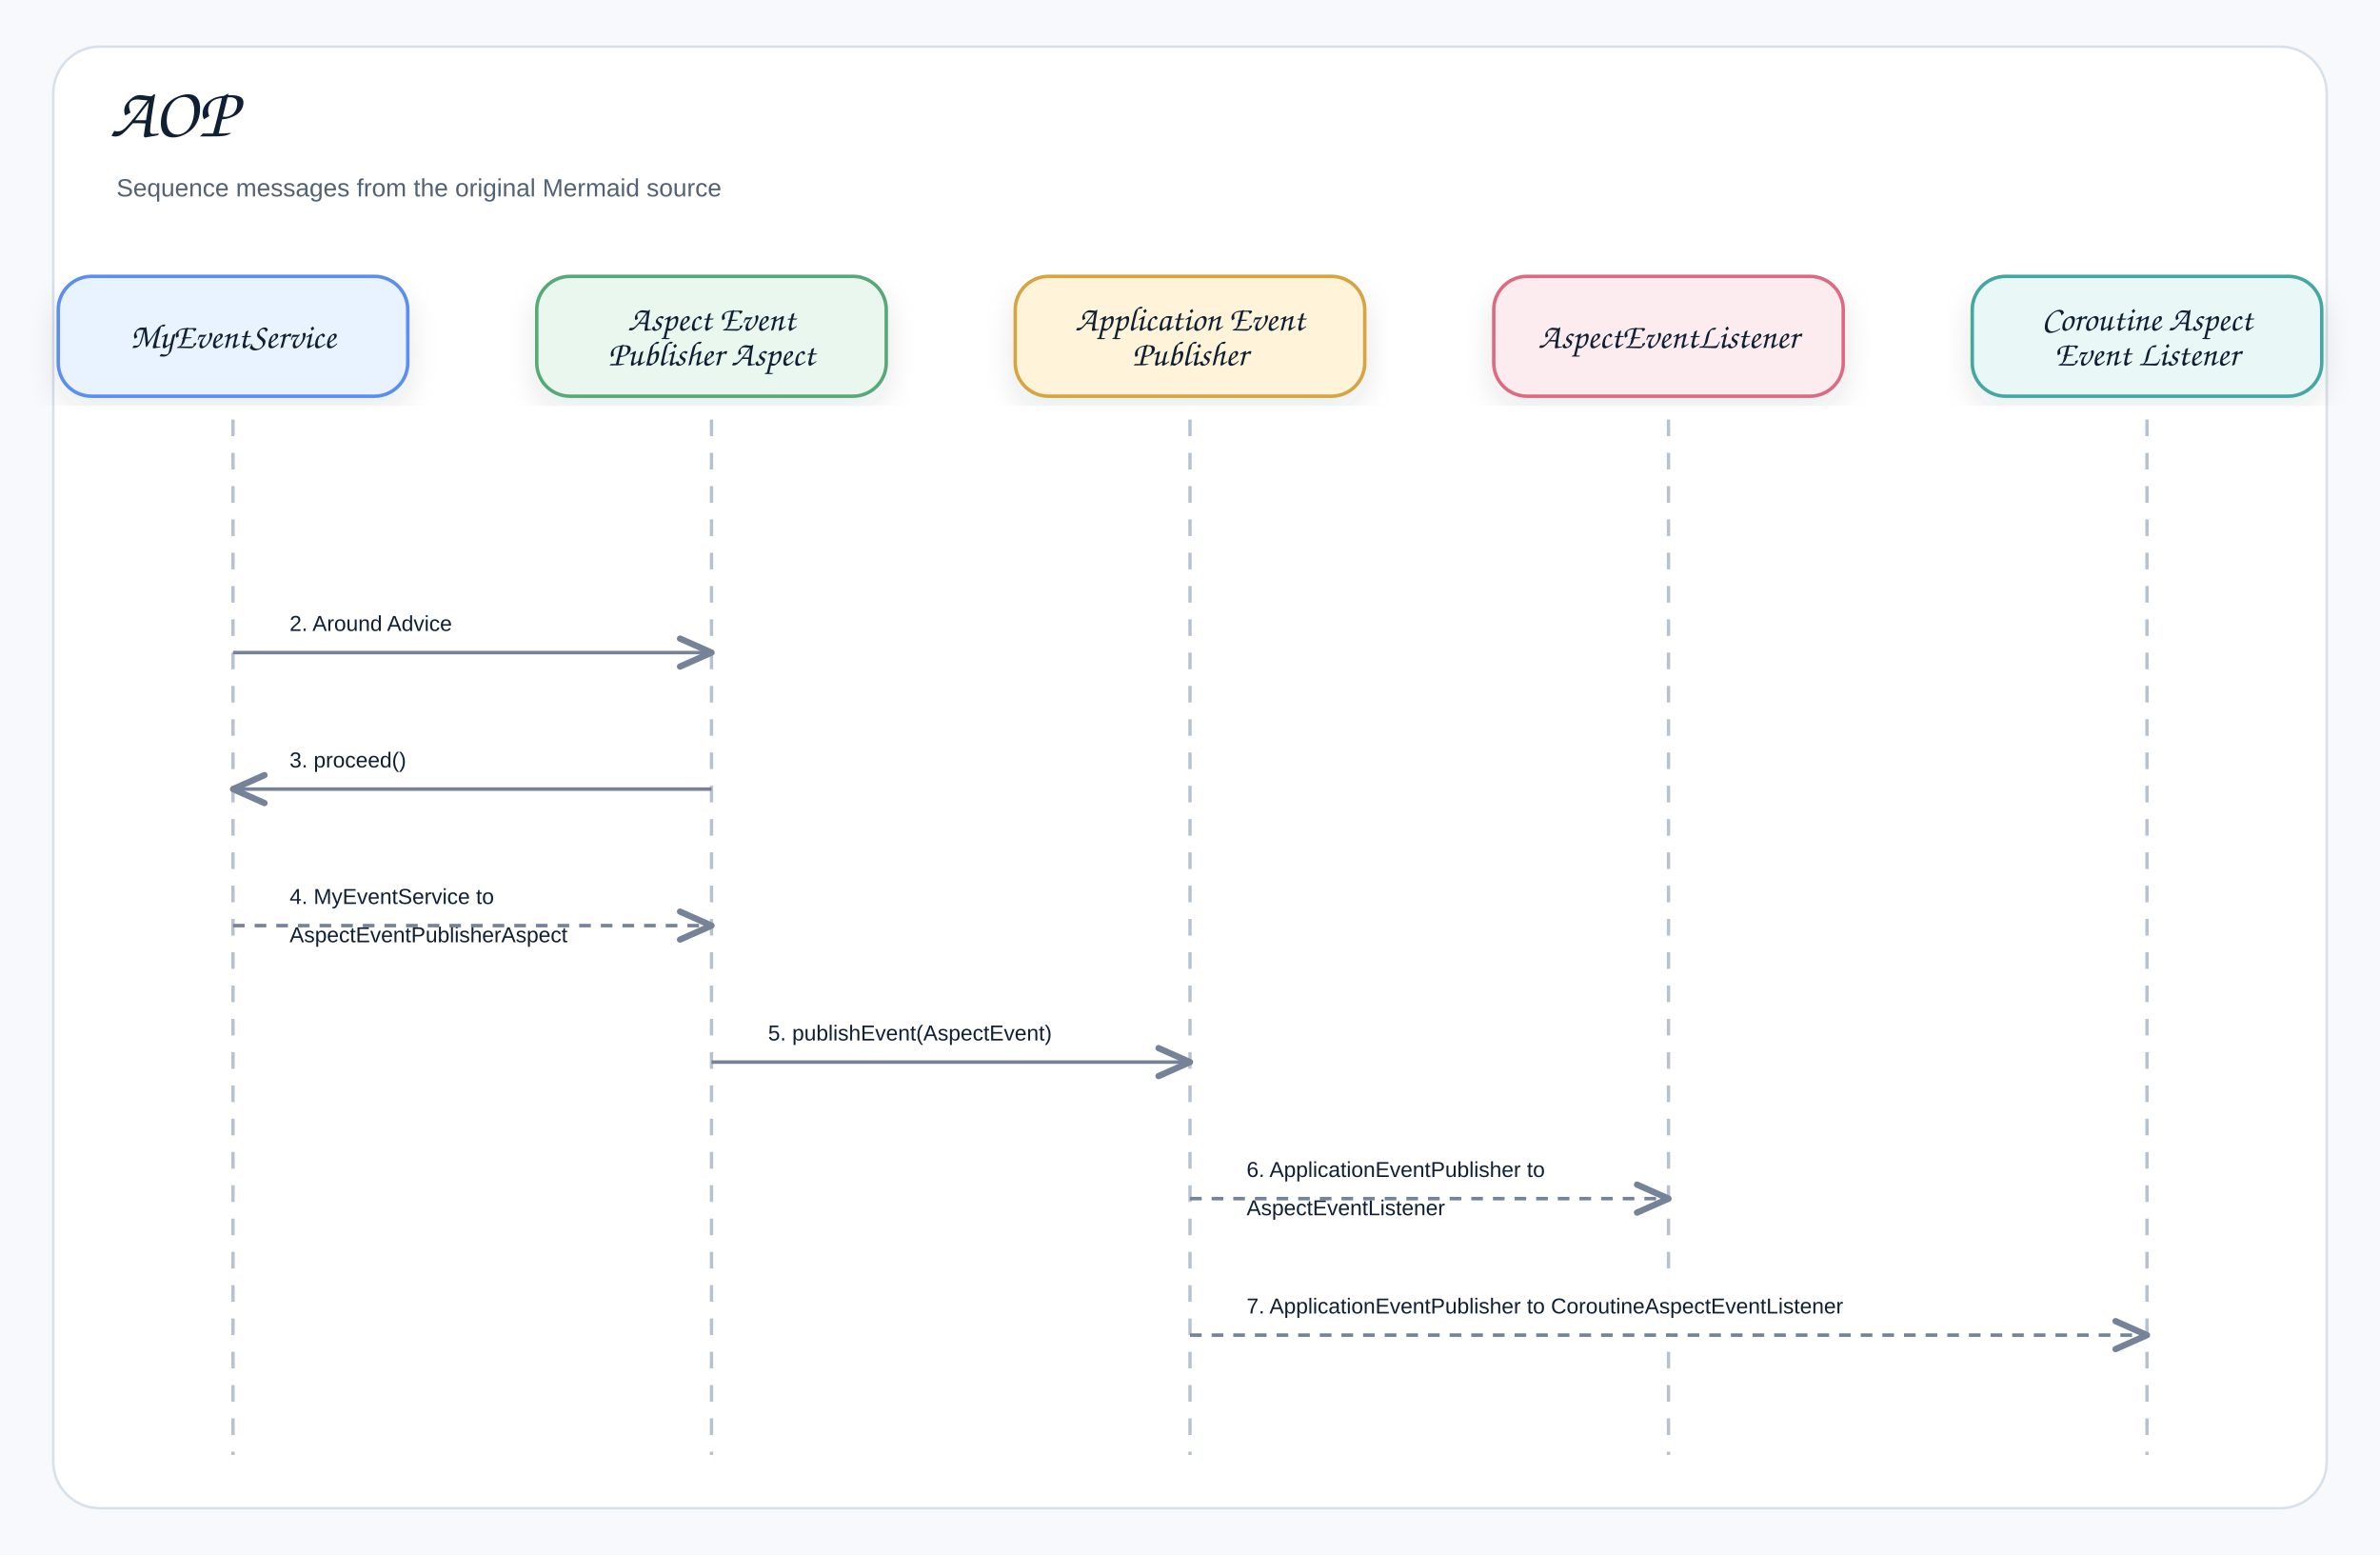
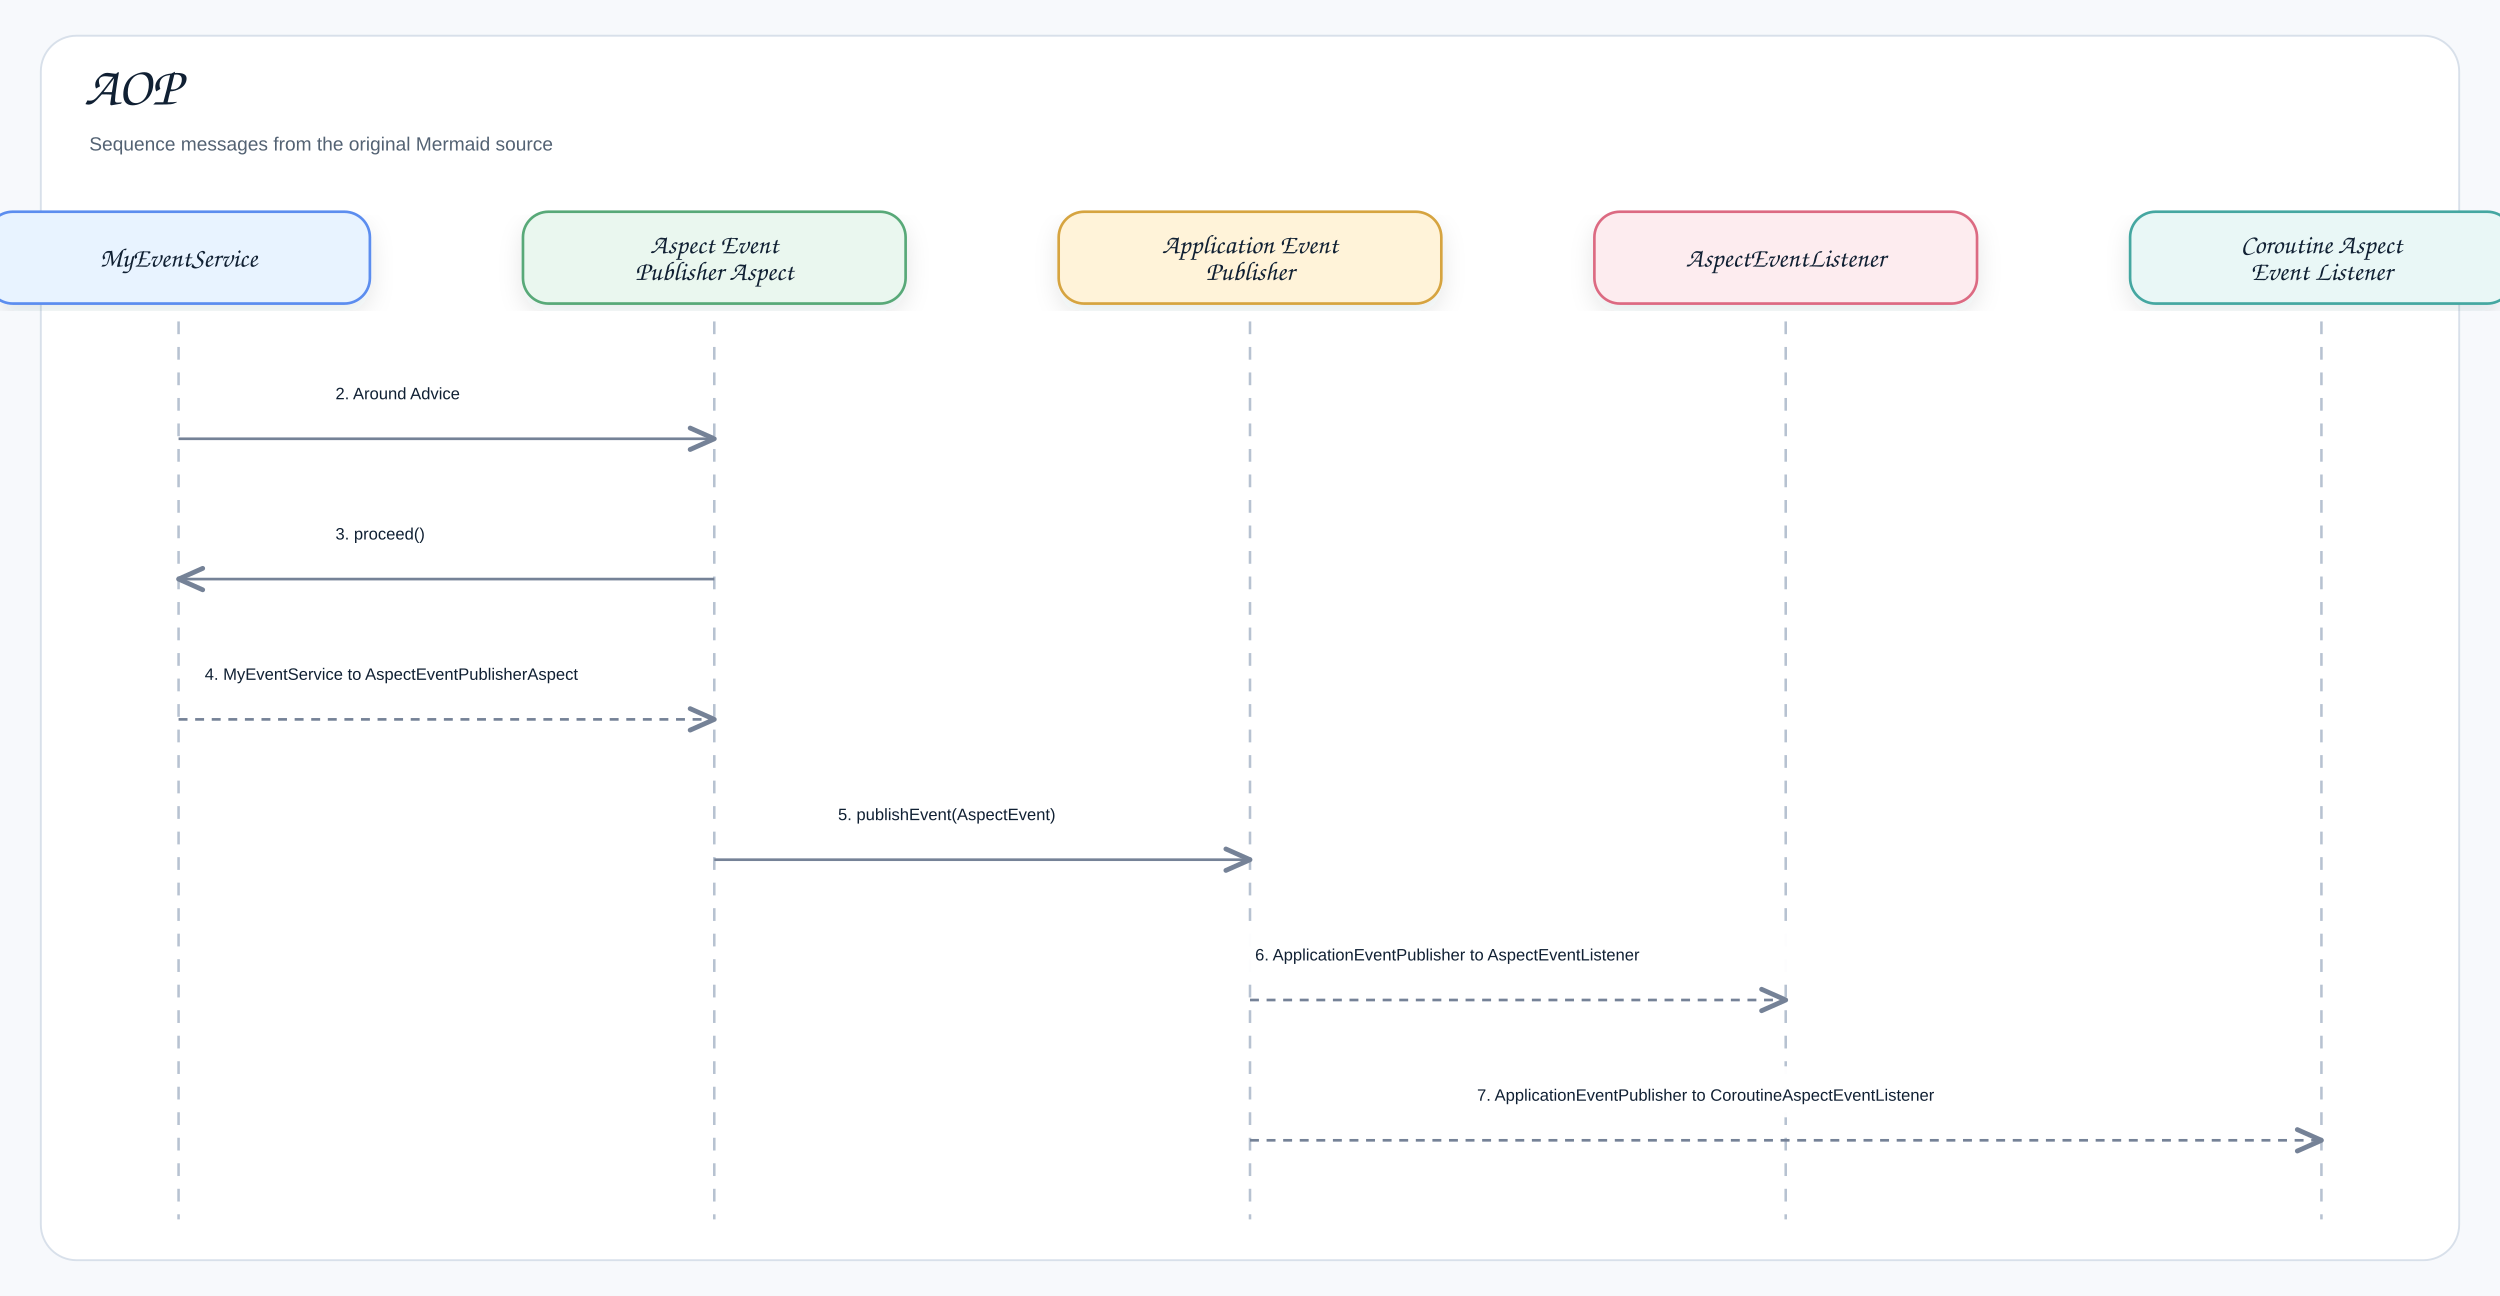
- <svg xmlns="http://www.w3.org/2000/svg" width="1430" height="934" viewBox="0 0 1430 934" role="img" aria-label="AOP">
+ <svg xmlns="http://www.w3.org/2000/svg" width="1960" height="1016" viewBox="0 0 1960 1016" role="img" aria-label="AOP">
  <defs>
    <filter id="shadow" x="-8%" y="-8%" width="116%" height="116%">
      <feDropShadow dx="0" dy="8" stdDeviation="9" flood-color="#1f2937" flood-opacity="0.10" />
    </filter>
    <marker id="openArrow" markerWidth="12" markerHeight="10" refX="10" refY="5" orient="auto" markerUnits="strokeWidth">
      <path d="M 1 1 L 10 5 L 1 9" fill="none" stroke="#758297" stroke-width="1.8" stroke-linecap="round" stroke-linejoin="round" />
    </marker>
    <marker id="inherit" markerWidth="14" markerHeight="12" refX="12" refY="6" orient="auto" markerUnits="strokeWidth">
      <path d="M 0 1 L 12 6 L 0 11 Z" fill="#ffffff" stroke="#758297" stroke-width="1.8" />
    </marker>
    <style>
    .canvas{fill:#f7f9fc}.frame{fill:#fff;stroke:#d8e0ea;stroke-width:1.5}
    .title{font-family:"Architects Daughter","Comic Sans MS","Comic Sans",cursive;font-size:43px;font-weight:400;fill:#102033}
    .subtitle{font-family:"Comic Sans MS","Comic Sans","Comic Neue",Arial,sans-serif;font-size:15px;font-weight:400;fill:#536273}
    .label{font-family:"Architects Daughter","Comic Sans MS","Comic Sans",cursive;font-size:25px;font-weight:400;fill:#102033}
    .smallLabel{font-family:"Architects Daughter","Comic Sans MS","Comic Sans",cursive;font-size:21px;font-weight:400;fill:#102033}
    .mono{font-family:"Comic Sans MS","Comic Sans","Comic Neue",Arial,sans-serif;font-size:12px;font-weight:400;fill:#102033}
    .small{font-family:"Comic Sans MS","Comic Sans","Comic Neue",Arial,sans-serif;font-size:12px;font-weight:400;fill:#536273}
    .strong{font-family:"Comic Sans MS","Comic Sans","Comic Neue",Arial,sans-serif;font-size:13px;font-weight:400;fill:#102033}
    .card{stroke-width:2.1;filter:url(#shadow)}.compartment{stroke-width:1.5;fill:none}
    .line{stroke:#758297;stroke-width:2.1;fill:none;marker-end:url(#openArrow)}
    .plainLine{stroke:#758297;stroke-width:2.1;fill:none}
    .dashed{stroke:#758297;stroke-width:2.1;stroke-dasharray:7 6;fill:none;marker-end:url(#openArrow)}
    .inheritLine{stroke:#758297;stroke-width:2.2;fill:none;marker-end:url(#inherit)}
    .implLine{stroke:#758297;stroke-width:2.2;stroke-dasharray:8 7;fill:none;marker-end:url(#inherit)}
  </style>
  </defs>
-   <rect class="canvas" width="1430" height="934" />
-   <rect class="frame" x="32" y="28" width="1366" height="878" rx="28" />
+   <rect class="canvas" width="1960" height="1016" />
+   <rect class="frame" x="32" y="28" width="1896" height="960" rx="28" />
  <text class="title" x="66" y="82">AOP</text>
  <text class="subtitle" x="70" y="118">Sequence messages from the original Mermaid source</text>
-   <rect class="card" x="35" y="166" width="210" height="72" rx="20" fill="#E8F3FF" stroke="#5B8DEF" />
+   <rect class="card" x="-10" y="166" width="300" height="72" rx="20" fill="#E8F3FF" stroke="#5B8DEF" />
  <text class="smallLabel" x="140" y="209" text-anchor="middle">MyEventService</text>
-   <line x1="140" y1="252" x2="140" y2="874" stroke="#b7c2d1" stroke-width="2" stroke-dasharray="10 10" />
-   <rect class="card" x="322.5" y="166" width="210" height="72" rx="20" fill="#EAF7EF" stroke="#58A978" />
-   <text class="smallLabel" x="427.5" y="198.5" text-anchor="middle">Aspect Event</text>
-   <text class="smallLabel" x="427.5" y="219.5" text-anchor="middle">Publisher Aspect</text>
-   <line x1="427.5" y1="252" x2="427.5" y2="874" stroke="#b7c2d1" stroke-width="2" stroke-dasharray="10 10" />
-   <rect class="card" x="610" y="166" width="210" height="72" rx="20" fill="#FFF3D9" stroke="#D6A441" />
-   <text class="smallLabel" x="715" y="198.5" text-anchor="middle">Application Event</text>
-   <text class="smallLabel" x="715" y="219.5" text-anchor="middle">Publisher</text>
-   <line x1="715" y1="252" x2="715" y2="874" stroke="#b7c2d1" stroke-width="2" stroke-dasharray="10 10" />
-   <rect class="card" x="897.5" y="166" width="210" height="72" rx="20" fill="#FDECEF" stroke="#DC6B82" />
-   <text class="smallLabel" x="1002.5" y="209" text-anchor="middle">AspectEventListener</text>
-   <line x1="1002.5" y1="252" x2="1002.5" y2="874" stroke="#b7c2d1" stroke-width="2" stroke-dasharray="10 10" />
-   <rect class="card" x="1185" y="166" width="210" height="72" rx="20" fill="#E9F7F6" stroke="#45A7A1" />
-   <text class="smallLabel" x="1290" y="198.5" text-anchor="middle">Coroutine Aspect</text>
-   <text class="smallLabel" x="1290" y="219.5" text-anchor="middle">Event Listener</text>
-   <line x1="1290" y1="252" x2="1290" y2="874" stroke="#b7c2d1" stroke-width="2" stroke-dasharray="10 10" />
-   <rect x="158" y="352" width="251.5" height="39" rx="12" fill="#ffffff" opacity="0.97" />
-   <text class="strong" x="174" y="379" text-anchor="start">2. Around Advice</text>
-   <path class="line" d="M140 392 L427.5 392" />
-   <rect x="158" y="434" width="251.5" height="39" rx="12" fill="#ffffff" opacity="0.97" />
-   <text class="strong" x="174" y="461" text-anchor="start">3. proceed()</text>
-   <path class="line" d="M427.5 474 L140 474" />
-   <rect x="158" y="516" width="251.5" height="62" rx="12" fill="#ffffff" opacity="0.97" />
-   <text class="strong" x="174" y="543" text-anchor="start">4. MyEventService to</text>
-   <text class="strong" x="174" y="566" text-anchor="start">AspectEventPublisherAspect</text>
-   <path class="dashed" d="M140 556 L427.5 556" />
-   <rect x="445.5" y="598" width="251.5" height="39" rx="12" fill="#ffffff" opacity="0.97" />
-   <text class="strong" x="461.5" y="625" text-anchor="start">5. publishEvent(AspectEvent)</text>
-   <path class="line" d="M427.5 638 L715 638" />
-   <rect x="733" y="680" width="251.5" height="62" rx="12" fill="#ffffff" opacity="0.97" />
-   <text class="strong" x="749" y="707" text-anchor="start">6. ApplicationEventPublisher to</text>
-   <text class="strong" x="749" y="730" text-anchor="start">AspectEventListener</text>
-   <path class="dashed" d="M715 720 L1002.5 720" />
-   <rect x="733" y="762" width="539" height="39" rx="12" fill="#ffffff" opacity="0.97" />
-   <text class="strong" x="749" y="789" text-anchor="start">7. ApplicationEventPublisher to CoroutineAspectEventListener</text>
-   <path class="dashed" d="M715 802 L1290 802" />
+   <line class="lifeline" x1="140" y1="252" x2="140" y2="956" stroke="#b7c2d1" stroke-width="2" stroke-dasharray="10 10" />
+   <rect class="card" x="410" y="166" width="300" height="72" rx="20" fill="#EAF7EF" stroke="#58A978" />
+   <text class="smallLabel" x="560" y="198.5" text-anchor="middle">Aspect Event</text>
+   <text class="smallLabel" x="560" y="219.5" text-anchor="middle">Publisher Aspect</text>
+   <line class="lifeline" x1="560" y1="252" x2="560" y2="956" stroke="#b7c2d1" stroke-width="2" stroke-dasharray="10 10" />
+   <rect class="card" x="830" y="166" width="300" height="72" rx="20" fill="#FFF3D9" stroke="#D6A441" />
+   <text class="smallLabel" x="980" y="198.5" text-anchor="middle">Application Event</text>
+   <text class="smallLabel" x="980" y="219.5" text-anchor="middle">Publisher</text>
+   <line class="lifeline" x1="980" y1="252" x2="980" y2="956" stroke="#b7c2d1" stroke-width="2" stroke-dasharray="10 10" />
+   <rect class="card" x="1250" y="166" width="300" height="72" rx="20" fill="#FDECEF" stroke="#DC6B82" />
+   <text class="smallLabel" x="1400" y="209" text-anchor="middle">AspectEventListener</text>
+   <line class="lifeline" x1="1400" y1="252" x2="1400" y2="956" stroke="#b7c2d1" stroke-width="2" stroke-dasharray="10 10" />
+   <rect class="card" x="1670" y="166" width="300" height="72" rx="20" fill="#E9F7F6" stroke="#45A7A1" />
+   <text class="smallLabel" x="1820" y="198.5" text-anchor="middle">Coroutine Aspect</text>
+   <text class="smallLabel" x="1820" y="219.5" text-anchor="middle">Event Listener</text>
+   <line class="lifeline" x1="1820" y1="252" x2="1820" y2="956" stroke="#b7c2d1" stroke-width="2" stroke-dasharray="10 10" />
+   <rect x="245" y="286" width="210" height="40" rx="12" fill="#ffffff" opacity="0.97" />
+   <text class="strong" x="263" y="313" text-anchor="start">2. Around Advice</text>
+   <path class="line" d="M140 344 L560 344" />
+   <rect x="245" y="396" width="210" height="40" rx="12" fill="#ffffff" opacity="0.97" />
+   <text class="strong" x="263" y="423" text-anchor="start">3. proceed()</text>
+   <path class="line" d="M560 454 L140 454" />
+   <rect x="142.5" y="506" width="415" height="40" rx="12" fill="#ffffff" opacity="0.97" />
+   <text class="strong" x="160.5" y="533" text-anchor="start">4. MyEventService to AspectEventPublisherAspect</text>
+   <path class="dashed" d="M140 564 L560 564" />
+   <rect x="639" y="616" width="262" height="40" rx="12" fill="#ffffff" opacity="0.97" />
+   <text class="strong" x="657" y="643" text-anchor="start">5. publishEvent(AspectEvent)</text>
+   <path class="line" d="M560 674 L980 674" />
+   <rect x="966" y="726" width="448" height="40" rx="12" fill="#ffffff" opacity="0.97" />
+   <text class="strong" x="984" y="753" text-anchor="start">6. ApplicationEventPublisher to AspectEventListener</text>
+   <path class="dashed" d="M980 784 L1400 784" />
+   <rect x="1140" y="836" width="520" height="40" rx="12" fill="#ffffff" opacity="0.97" />
+   <text class="strong" x="1158" y="863" text-anchor="start">7. ApplicationEventPublisher to CoroutineAspectEventListener</text>
+   <path class="dashed" d="M980 894 L1820 894" />
</svg>
